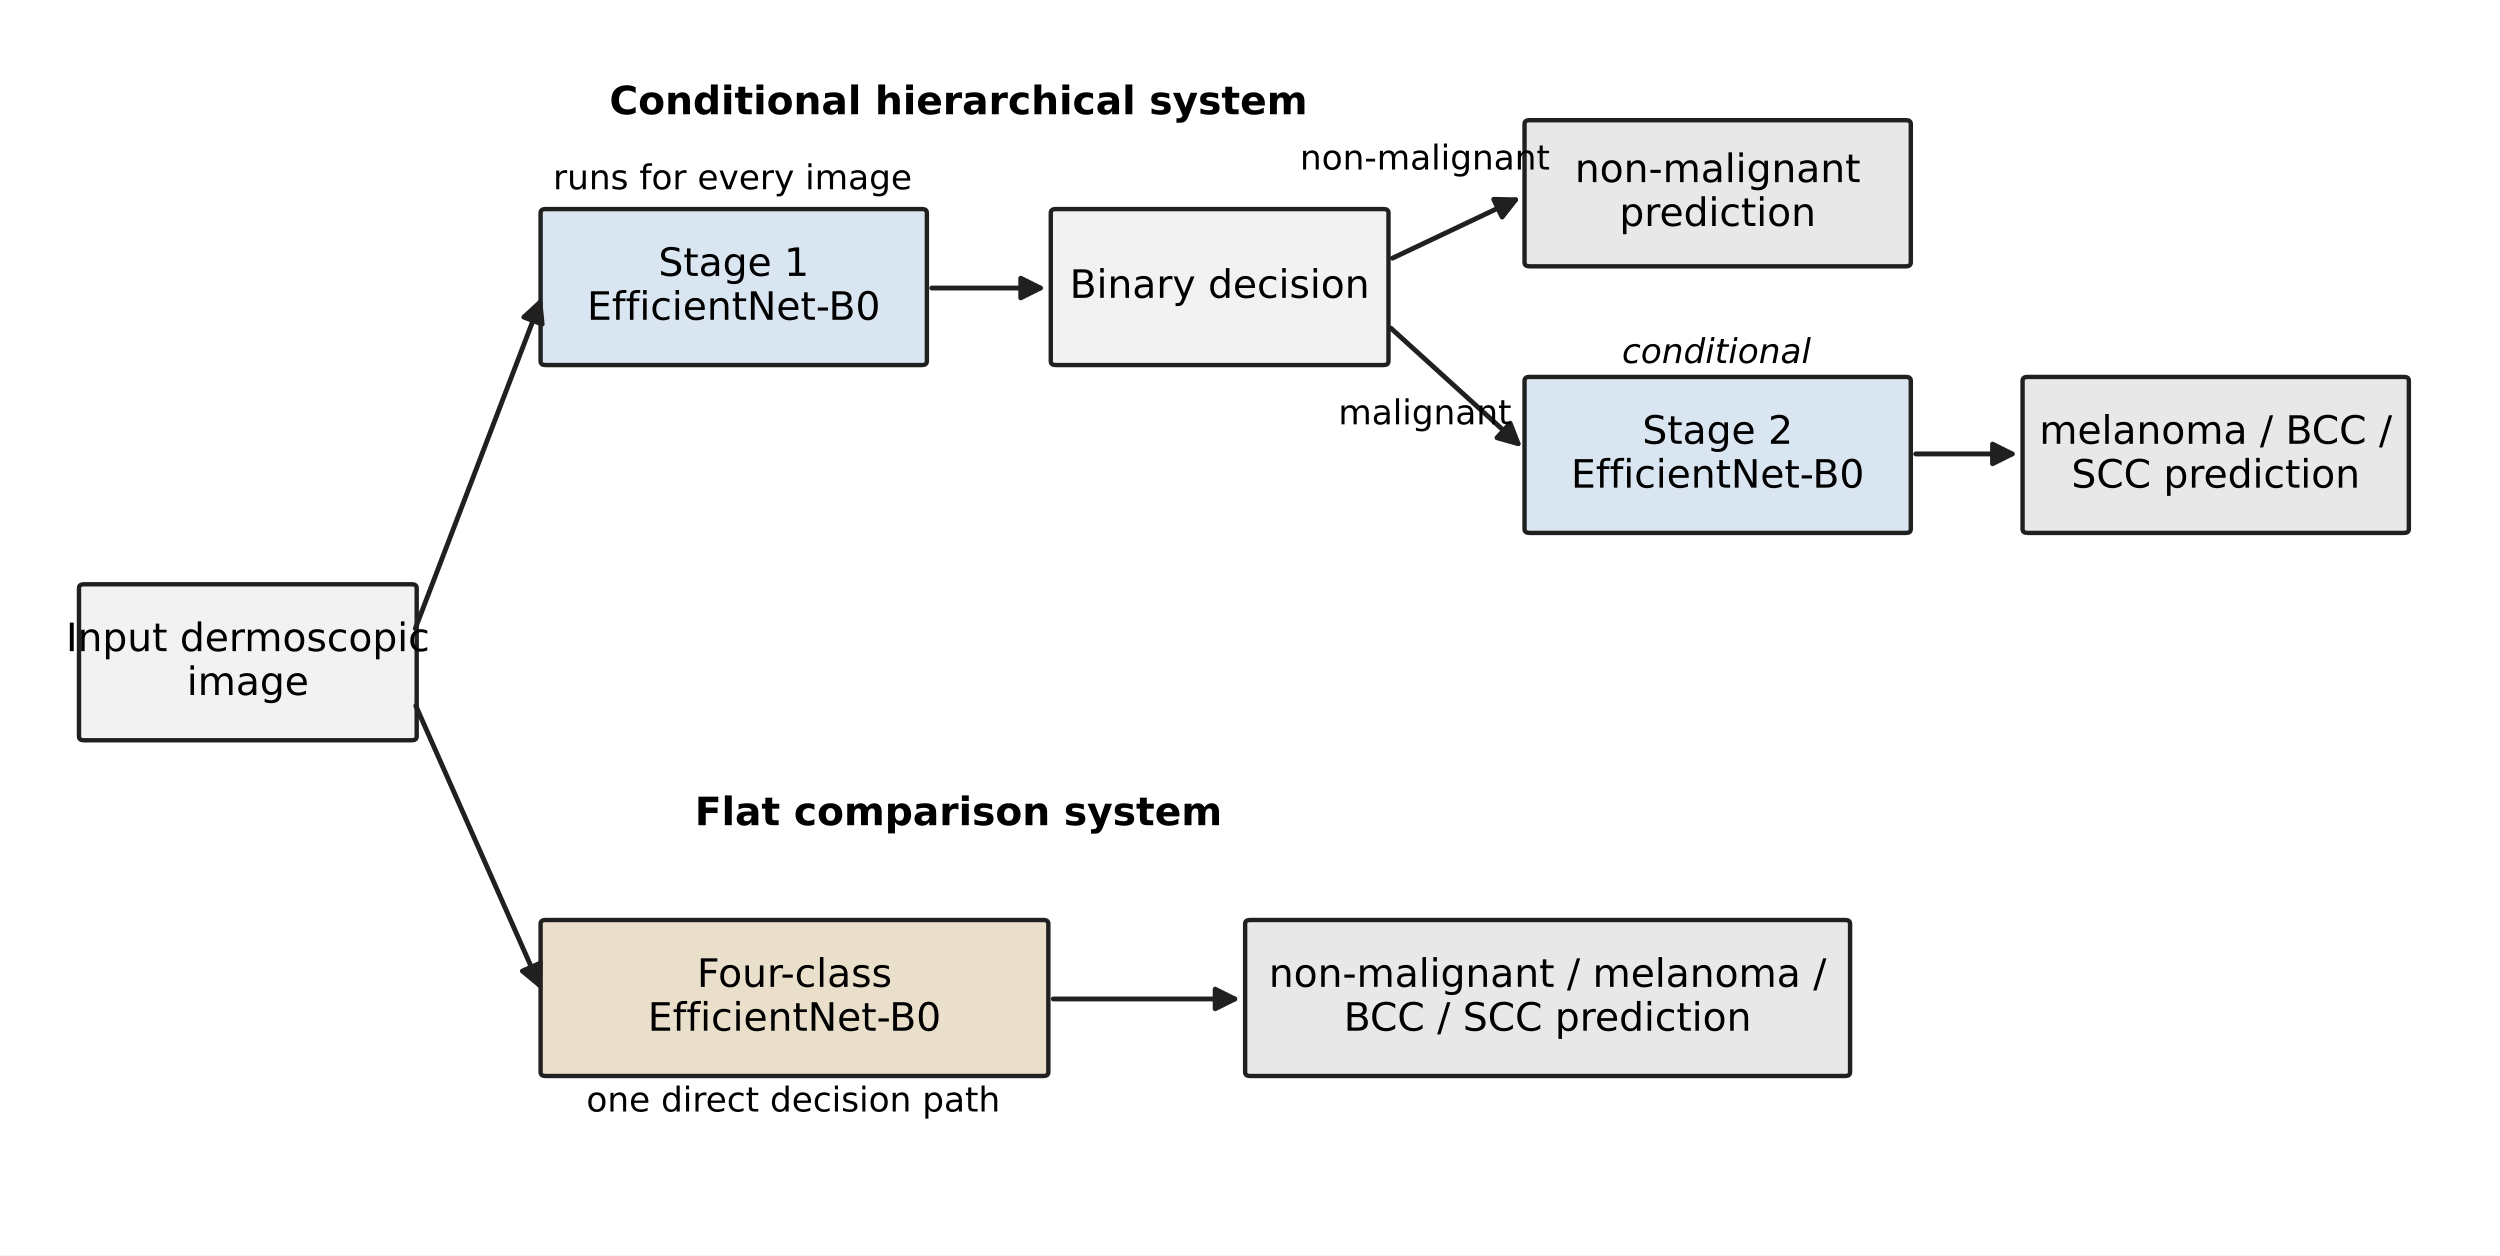
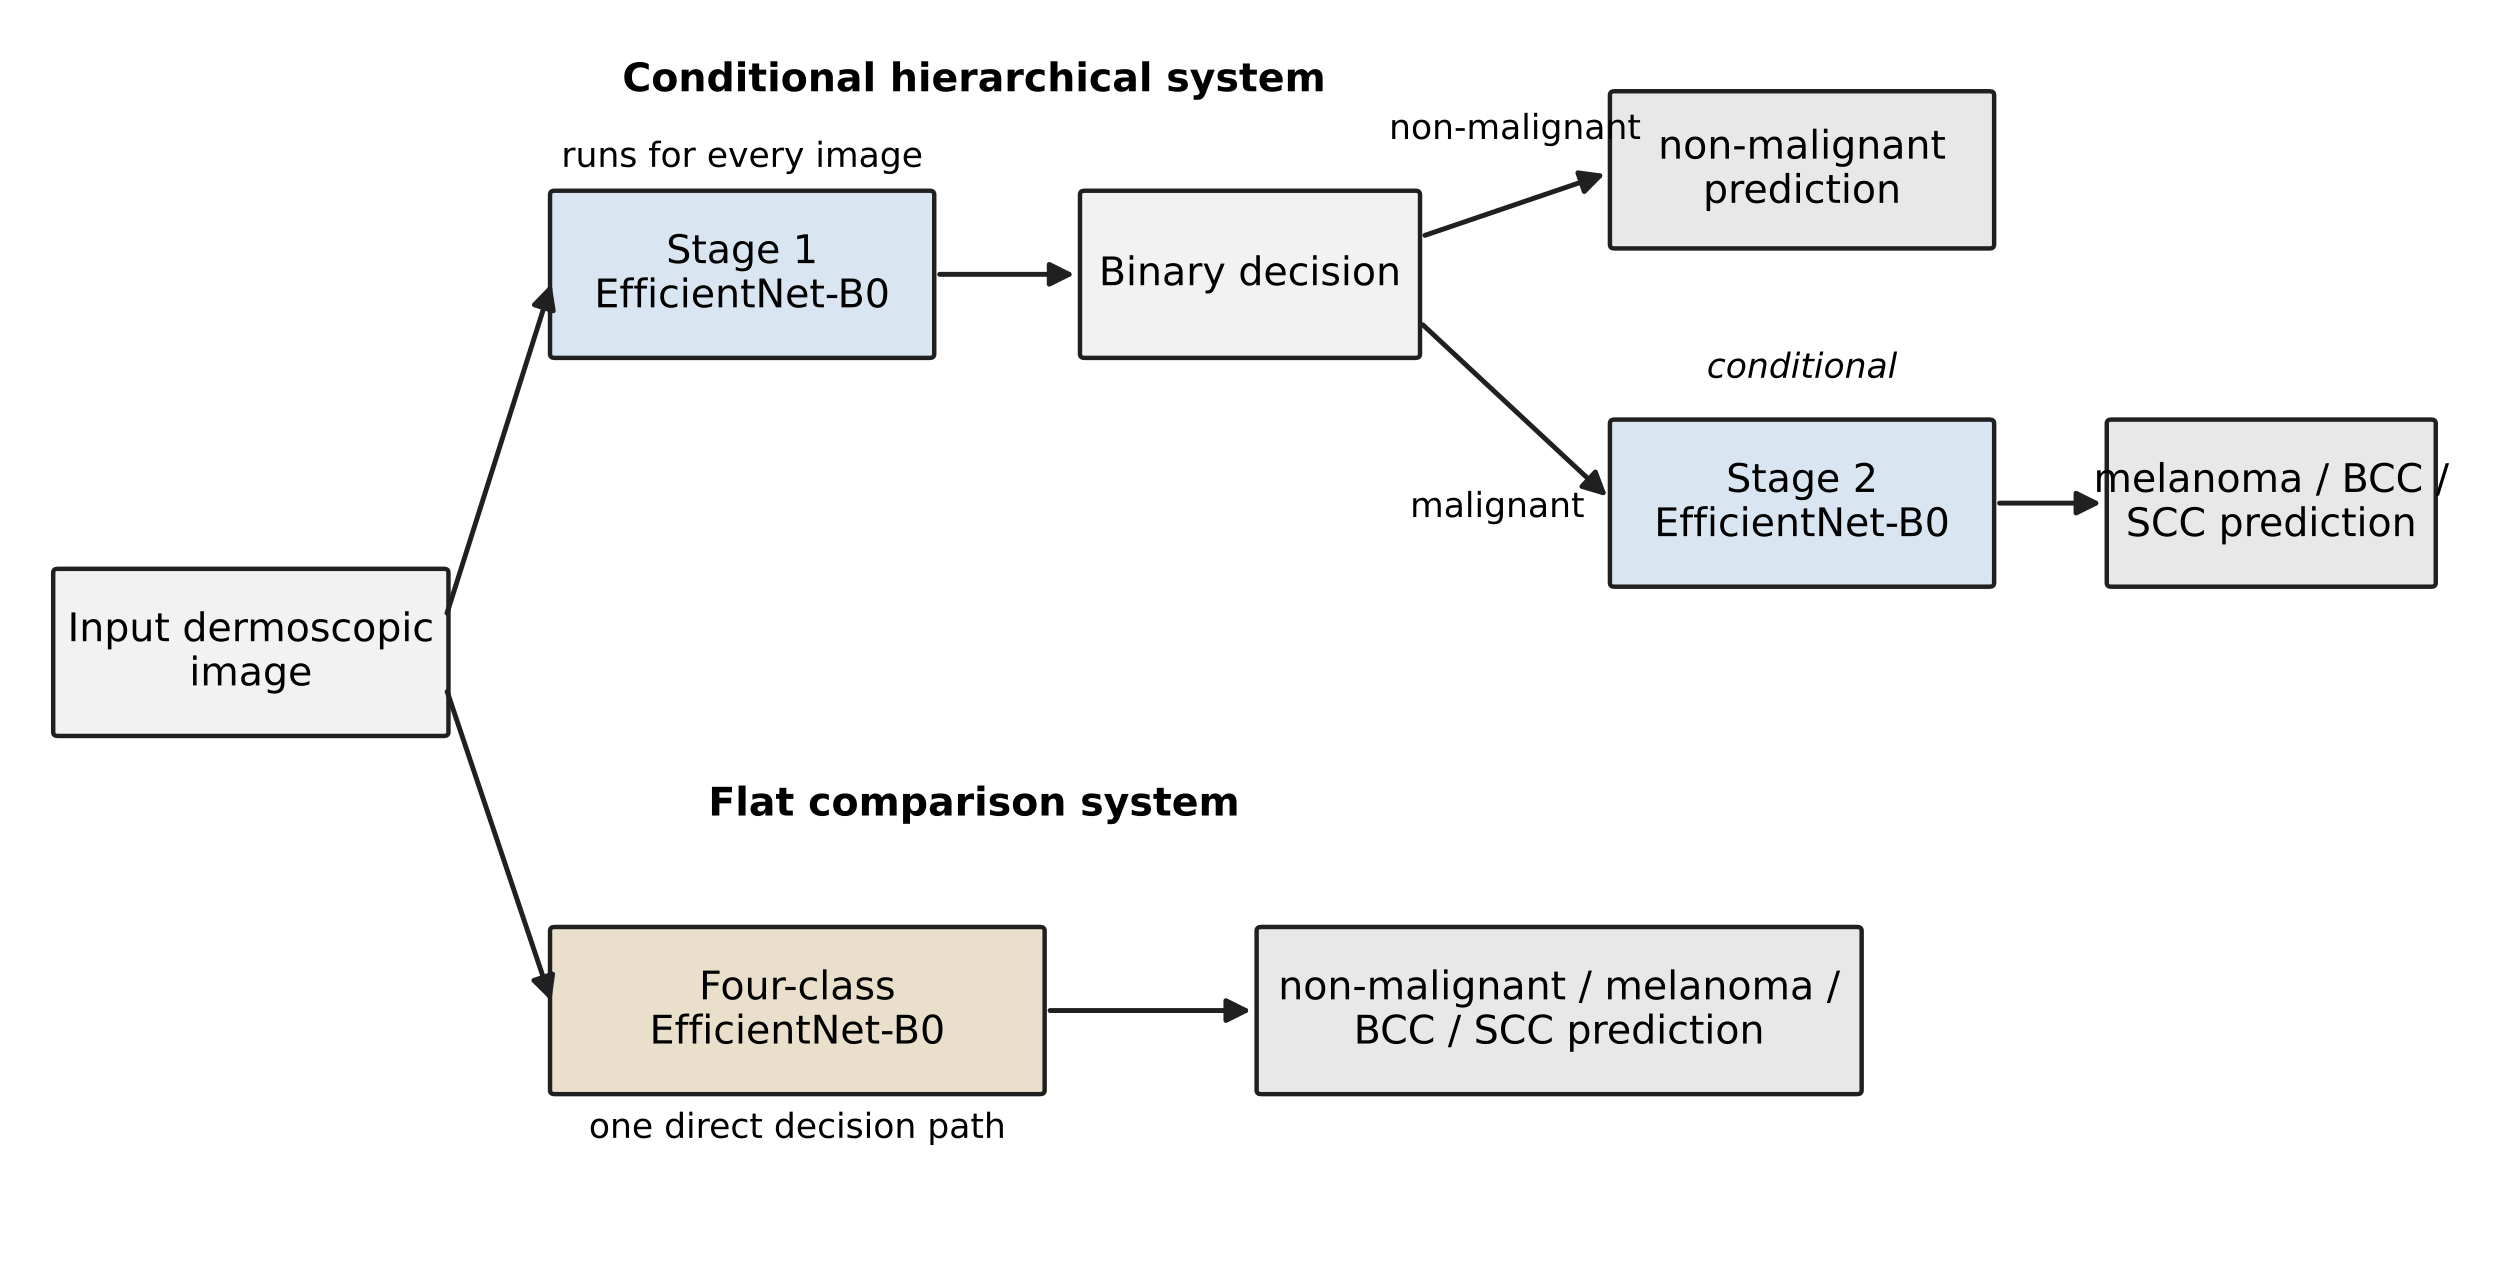
- <svg xmlns="http://www.w3.org/2000/svg" width="510.429pt" height="256.32pt" viewBox="0 0 510.429 256.32" version="1.1">
+ <svg xmlns="http://www.w3.org/2000/svg" width="506.573pt" height="256.32pt" viewBox="0 0 506.573 256.32" version="1.1">
  <defs>
    <style type="text/css">*{stroke-linejoin: round; stroke-linecap: butt}</style>
  </defs>
  <g id="figure_1">
    <g id="patch_1">
-       <path d="M 0 256.32 L 510.429 256.32 L 510.429 0 L 0 0 z " style="fill: #ffffff" />
+       <path d="M 0 256.32 L 506.573 256.32 L 506.573 0 L 0 0 z " style="fill: #ffffff" />
    </g>
    <g id="axes_1">
      <g id="patch_2">
-         <path d="M 17.121 151.142 L 84.084 151.142 Q 85.077 151.142 85.077 150.336 L 85.077 120.096 Q 85.077 119.29 84.084 119.29 L 17.121 119.29 Q 16.129 119.29 16.129 120.096 L 16.129 150.336 Q 16.129 151.142 17.121 151.142 z " clip-path="url(#pfae73b1757)" style="fill: #f2f2f2; stroke: #202020; stroke-width: 0.9; stroke-linejoin: miter" />
+         <path d="M 11.674 149.126 L 89.975 149.126 Q 90.869 149.126 90.869 148.32 L 90.869 116.064 Q 90.869 115.258 89.975 115.258 L 11.674 115.258 Q 10.779 115.258 10.779 116.064 L 10.779 148.32 Q 10.779 149.126 11.674 149.126 z " clip-path="url(#p8e21a50e27)" style="fill: #f2f2f2; stroke: #202020; stroke-width: 0.9; stroke-linejoin: miter" />
      </g>
      <g id="patch_3">
-         <path d="M 111.366 74.534 L 188.25 74.534 Q 189.243 74.534 189.243 73.728 L 189.243 43.488 Q 189.243 42.682 188.25 42.682 L 111.366 42.682 Q 110.374 42.682 110.374 43.488 L 110.374 73.728 Q 110.374 74.534 111.366 74.534 z " clip-path="url(#pfae73b1757)" style="fill: #d9e6f2; stroke: #202020; stroke-width: 0.9; stroke-linejoin: miter" />
+         <path d="M 112.346 72.518 L 188.409 72.518 Q 189.304 72.518 189.304 71.712 L 189.304 39.456 Q 189.304 38.65 188.409 38.65 L 112.346 38.65 Q 111.451 38.65 111.451 39.456 L 111.451 71.712 Q 111.451 72.518 112.346 72.518 z " clip-path="url(#p8e21a50e27)" style="fill: #d9e6f2; stroke: #202020; stroke-width: 0.9; stroke-linejoin: miter" />
      </g>
      <g id="patch_4">
-         <path d="M 215.532 74.534 L 282.496 74.534 Q 283.488 74.534 283.488 73.728 L 283.488 43.488 Q 283.488 42.682 282.496 42.682 L 215.532 42.682 Q 214.54 42.682 214.54 43.488 L 214.54 73.728 Q 214.54 74.534 215.532 74.534 z " clip-path="url(#pfae73b1757)" style="fill: #f2f2f2; stroke: #202020; stroke-width: 0.9; stroke-linejoin: miter" />
+         <path d="M 219.729 72.518 L 286.844 72.518 Q 287.739 72.518 287.739 71.712 L 287.739 39.456 Q 287.739 38.65 286.844 38.65 L 219.729 38.65 Q 218.835 38.65 218.835 39.456 L 218.835 71.712 Q 218.835 72.518 219.729 72.518 z " clip-path="url(#p8e21a50e27)" style="fill: #f2f2f2; stroke: #202020; stroke-width: 0.9; stroke-linejoin: miter" />
      </g>
      <g id="patch_5">
-         <path d="M 312.258 54.374 L 389.142 54.374 Q 390.134 54.374 390.134 53.568 L 390.134 25.344 Q 390.134 24.538 389.142 24.538 L 312.258 24.538 Q 311.266 24.538 311.266 25.344 L 311.266 53.568 Q 311.266 54.374 312.258 54.374 z " clip-path="url(#pfae73b1757)" style="fill: #e8e8e8; stroke: #202020; stroke-width: 0.9; stroke-linejoin: miter" />
+         <path d="M 327.113 50.342 L 403.176 50.342 Q 404.071 50.342 404.071 49.536 L 404.071 19.296 Q 404.071 18.49 403.176 18.49 L 327.113 18.49 Q 326.218 18.49 326.218 19.296 L 326.218 49.536 Q 326.218 50.342 327.113 50.342 z " clip-path="url(#p8e21a50e27)" style="fill: #e8e8e8; stroke: #202020; stroke-width: 0.9; stroke-linejoin: miter" />
      </g>
      <g id="patch_6">
-         <path d="M 312.258 108.806 L 389.142 108.806 Q 390.134 108.806 390.134 108 L 390.134 77.76 Q 390.134 76.954 389.142 76.954 L 312.258 76.954 Q 311.266 76.954 311.266 77.76 L 311.266 108 Q 311.266 108.806 312.258 108.806 z " clip-path="url(#pfae73b1757)" style="fill: #d9e6f2; stroke: #202020; stroke-width: 0.9; stroke-linejoin: miter" />
+         <path d="M 327.113 118.886 L 403.176 118.886 Q 404.071 118.886 404.071 118.08 L 404.071 85.824 Q 404.071 85.018 403.176 85.018 L 327.113 85.018 Q 326.218 85.018 326.218 85.824 L 326.218 118.08 Q 326.218 118.886 327.113 118.886 z " clip-path="url(#p8e21a50e27)" style="fill: #d9e6f2; stroke: #202020; stroke-width: 0.9; stroke-linejoin: miter" />
      </g>
      <g id="patch_7">
-         <path d="M 413.944 108.806 L 490.828 108.806 Q 491.82 108.806 491.82 108 L 491.82 77.76 Q 491.82 76.954 490.828 76.954 L 413.944 76.954 Q 412.951 76.954 412.951 77.76 L 412.951 108 Q 412.951 108.806 413.944 108.806 z " clip-path="url(#pfae73b1757)" style="fill: #e8e8e8; stroke: #202020; stroke-width: 0.9; stroke-linejoin: miter" />
+         <path d="M 427.784 118.886 L 492.662 118.886 Q 493.557 118.886 493.557 118.08 L 493.557 85.824 Q 493.557 85.018 492.662 85.018 L 427.784 85.018 Q 426.89 85.018 426.89 85.824 L 426.89 118.08 Q 426.89 118.886 427.784 118.886 z " clip-path="url(#p8e21a50e27)" style="fill: #e8e8e8; stroke: #202020; stroke-width: 0.9; stroke-linejoin: miter" />
      </g>
      <g id="patch_8">
-         <path d="M 111.366 219.686 L 213.052 219.686 Q 214.044 219.686 214.044 218.88 L 214.044 188.64 Q 214.044 187.834 213.052 187.834 L 111.366 187.834 Q 110.374 187.834 110.374 188.64 L 110.374 218.88 Q 110.374 219.686 111.366 219.686 z " clip-path="url(#pfae73b1757)" style="fill: #eadfca; stroke: #202020; stroke-width: 0.9; stroke-linejoin: miter" />
+         <path d="M 112.346 221.702 L 210.781 221.702 Q 211.676 221.702 211.676 220.896 L 211.676 188.64 Q 211.676 187.834 210.781 187.834 L 112.346 187.834 Q 111.451 187.834 111.451 188.64 L 111.451 220.896 Q 111.451 221.702 112.346 221.702 z " clip-path="url(#p8e21a50e27)" style="fill: #eadfca; stroke: #202020; stroke-width: 0.9; stroke-linejoin: miter" />
      </g>
      <g id="patch_9">
-         <path d="M 255.214 219.686 L 376.741 219.686 Q 377.733 219.686 377.733 218.88 L 377.733 188.64 Q 377.733 187.834 376.741 187.834 L 255.214 187.834 Q 254.222 187.834 254.222 188.64 L 254.222 218.88 Q 254.222 219.686 255.214 219.686 z " clip-path="url(#pfae73b1757)" style="fill: #e8e8e8; stroke: #202020; stroke-width: 0.9; stroke-linejoin: miter" />
+         <path d="M 255.524 221.702 L 376.33 221.702 Q 377.225 221.702 377.225 220.896 L 377.225 188.64 Q 377.225 187.834 376.33 187.834 L 255.524 187.834 Q 254.629 187.834 254.629 188.64 L 254.629 220.896 Q 254.629 221.702 255.524 221.702 z " clip-path="url(#p8e21a50e27)" style="fill: #e8e8e8; stroke: #202020; stroke-width: 0.9; stroke-linejoin: miter" />
      </g>
      <g id="patch_10">
-         <path d="M 84.799 128.307 Q 97.725 94.494 110.252 61.725 " clip-path="url(#pfae73b1757)" style="fill: none; stroke: #202020; stroke-linecap: round" />
-         <path d="M 106.955 64.747 L 110.252 61.725 L 110.692 66.175 z " clip-path="url(#pfae73b1757)" style="fill: #202020; stroke: #202020; stroke-linecap: round" />
+         <path d="M 90.58 124.236 Q 101.161 90.863 111.404 58.556 " clip-path="url(#p8e21a50e27)" style="fill: none; stroke: #202020; stroke-linecap: round" />
+         <path d="M 108.288 61.765 L 111.404 58.556 L 112.101 62.974 z " clip-path="url(#p8e21a50e27)" style="fill: #202020; stroke: #202020; stroke-linecap: round" />
      </g>
      <g id="patch_11">
-         <path d="M 190.252 58.81 Q 201.891 58.81 212.411 58.81 " clip-path="url(#pfae73b1757)" style="fill: none; stroke: #202020; stroke-linecap: round" />
-         <path d="M 208.411 56.81 L 212.411 58.81 L 208.411 60.81 z " clip-path="url(#pfae73b1757)" style="fill: #202020; stroke: #202020; stroke-linecap: round" />
+         <path d="M 190.409 55.584 Q 204.069 55.584 216.611 55.584 " clip-path="url(#p8e21a50e27)" style="fill: none; stroke: #202020; stroke-linecap: round" />
+         <path d="M 212.611 53.584 L 216.611 55.584 L 212.611 57.584 z " clip-path="url(#p8e21a50e27)" style="fill: #202020; stroke: #202020; stroke-linecap: round" />
      </g>
      <g id="patch_12">
-         <path d="M 284.302 52.712 Q 297.377 46.512 309.442 40.791 " clip-path="url(#pfae73b1757)" style="fill: none; stroke: #202020; stroke-linecap: round" />
-         <path d="M 304.971 40.698 L 309.442 40.791 L 306.685 44.312 z " clip-path="url(#pfae73b1757)" style="fill: #202020; stroke: #202020; stroke-linecap: round" />
+         <path d="M 288.739 47.681 Q 306.977 41.472 324.157 35.624 " clip-path="url(#p8e21a50e27)" style="fill: none; stroke: #202020; stroke-linecap: round" />
+         <path d="M 319.726 35.02 L 324.157 35.624 L 321.015 38.806 z " clip-path="url(#p8e21a50e27)" style="fill: #202020; stroke: #202020; stroke-linecap: round" />
      </g>
      <g id="patch_13">
-         <path d="M 283.975 67.006 Q 297.376 79.17 309.949 90.583 " clip-path="url(#pfae73b1757)" style="fill: none; stroke: #202020; stroke-linecap: round" />
-         <path d="M 308.331 86.413 L 309.949 90.583 L 305.643 89.375 z " clip-path="url(#pfae73b1757)" style="fill: #202020; stroke: #202020; stroke-linecap: round" />
+         <path d="M 288.306 65.816 Q 306.979 83.204 324.833 99.829 " clip-path="url(#p8e21a50e27)" style="fill: none; stroke: #202020; stroke-linecap: round" />
+         <path d="M 323.269 95.64 L 324.833 99.829 L 320.543 98.567 z " clip-path="url(#p8e21a50e27)" style="fill: #202020; stroke: #202020; stroke-linecap: round" />
      </g>
      <g id="patch_14">
-         <path d="M 391.143 92.678 Q 401.543 92.678 410.824 92.678 " clip-path="url(#pfae73b1757)" style="fill: none; stroke: #202020; stroke-linecap: round" />
-         <path d="M 406.824 90.678 L 410.824 92.678 L 406.824 94.678 z " clip-path="url(#pfae73b1757)" style="fill: #202020; stroke: #202020; stroke-linecap: round" />
+         <path d="M 405.173 101.952 Q 415.478 101.952 424.665 101.952 " clip-path="url(#p8e21a50e27)" style="fill: none; stroke: #202020; stroke-linecap: round" />
+         <path d="M 420.665 99.952 L 424.665 101.952 L 420.665 103.952 z " clip-path="url(#p8e21a50e27)" style="fill: #202020; stroke: #202020; stroke-linecap: round" />
      </g>
      <g id="patch_15">
-         <path d="M 84.892 144.098 Q 97.724 173.115 110.104 201.109 " clip-path="url(#pfae73b1757)" style="fill: none; stroke: #202020; stroke-linecap: round" />
-         <path d="M 110.316 196.641 L 110.104 201.109 L 106.657 198.259 z " clip-path="url(#pfae73b1757)" style="fill: #202020; stroke: #202020; stroke-linecap: round" />
+         <path d="M 90.612 140.136 Q 101.16 171.503 111.352 201.811 " clip-path="url(#p8e21a50e27)" style="fill: none; stroke: #202020; stroke-linecap: round" />
+         <path d="M 111.972 197.382 L 111.352 201.811 L 108.181 198.657 z " clip-path="url(#p8e21a50e27)" style="fill: #202020; stroke: #202020; stroke-linecap: round" />
      </g>
      <g id="patch_16">
-         <path d="M 215.051 203.962 Q 234.135 203.962 252.101 203.962 " clip-path="url(#pfae73b1757)" style="fill: none; stroke: #202020; stroke-linecap: round" />
-         <path d="M 248.101 201.962 L 252.101 203.962 L 248.101 205.962 z " clip-path="url(#pfae73b1757)" style="fill: #202020; stroke: #202020; stroke-linecap: round" />
+         <path d="M 212.783 204.768 Q 233.153 204.768 252.405 204.768 " clip-path="url(#p8e21a50e27)" style="fill: none; stroke: #202020; stroke-linecap: round" />
+         <path d="M 248.405 202.768 L 252.405 204.768 L 248.405 206.768 z " clip-path="url(#p8e21a50e27)" style="fill: #202020; stroke: #202020; stroke-linecap: round" />
      </g>
      <g id="text_1">
-         <text style="font-size: 8px; font-family: 'DejaVu Sans'" transform="translate(13.47439 132.9444)">Input dermoscopic</text>
-         <text style="font-size: 8px; font-family: 'DejaVu Sans'" transform="translate(38.14314 141.9026)">image</text>
+         <text style="font-size: 8px; font-family: 'DejaVu Sans'" transform="translate(13.69633 129.9204)">Input dermoscopic</text>
+         <text style="font-size: 8px; font-family: 'DejaVu Sans'" transform="translate(38.36508 138.8786)">image</text>
      </g>
      <g id="text_2">
-         <text style="font-weight: 700; font-size: 8px; font-family: 'DejaVu Sans'; text-anchor: middle" x="195.691" y="23.328" transform="rotate(-0 195.6909 23.328)">Conditional hierarchical system</text>
+         <text style="font-weight: 700; font-size: 8px; font-family: 'DejaVu Sans'; text-anchor: middle" x="197.358" y="18.49" transform="rotate(-0 197.3579 18.4896)">Conditional hierarchical system</text>
      </g>
      <g id="text_3">
-         <text style="font-size: 8px; font-family: 'DejaVu Sans'" transform="translate(134.4326 56.33637)">Stage 1</text>
-         <text style="font-size: 8px; font-family: 'DejaVu Sans'" transform="translate(119.8689 65.29462)">EfficientNet-B0</text>
+         <text style="font-size: 8px; font-family: 'DejaVu Sans'" transform="translate(135.0021 53.31238)">Stage 1</text>
+         <text style="font-size: 8px; font-family: 'DejaVu Sans'" transform="translate(120.4383 62.27063)">EfficientNet-B0</text>
      </g>
      <g id="text_4">
-         <text style="font-size: 8px; font-family: 'DejaVu Sans'; text-anchor: middle" x="249.014" y="60.816" transform="rotate(-0 249.014 60.8155)">Binary decision</text>
+         <text style="font-size: 8px; font-family: 'DejaVu Sans'; text-anchor: middle" x="253.287" y="57.791" transform="rotate(-0 253.2867 57.7915)">Binary decision</text>
      </g>
      <g id="text_5">
-         <text style="font-size: 8px; font-family: 'DejaVu Sans'" transform="translate(321.5405 37.18438)">non-malignant</text>
-         <text style="font-size: 8px; font-family: 'DejaVu Sans'" transform="translate(330.633 46.14263)">prediction</text>
+         <text style="font-size: 8px; font-family: 'DejaVu Sans'" transform="translate(335.9849 32.14437)">non-malignant</text>
+         <text style="font-size: 8px; font-family: 'DejaVu Sans'" transform="translate(345.0774 41.10263)">prediction</text>
      </g>
      <g id="text_6">
-         <text style="font-size: 8px; font-family: 'DejaVu Sans'" transform="translate(335.3243 90.60837)">Stage 2</text>
-         <text style="font-size: 8px; font-family: 'DejaVu Sans'" transform="translate(320.7605 99.56663)">EfficientNet-B0</text>
+         <text style="font-size: 8px; font-family: 'DejaVu Sans'" transform="translate(349.7686 99.68037)">Stage 2</text>
+         <text style="font-size: 8px; font-family: 'DejaVu Sans'" transform="translate(335.2049 108.6386)">EfficientNet-B0</text>
      </g>
      <g id="text_7">
-         <text style="font-size: 8px; font-family: 'DejaVu Sans'" transform="translate(416.3664 90.60837)">melanoma / BCC /</text>
-         <text style="font-size: 8px; font-family: 'DejaVu Sans'" transform="translate(422.922 99.56663)">SCC prediction</text>
+         <text style="font-size: 8px; font-family: 'DejaVu Sans'" transform="translate(424.2038 99.68037)">melanoma / BCC /</text>
+         <text style="font-size: 8px; font-family: 'DejaVu Sans'" transform="translate(430.7594 108.6386)">SCC prediction</text>
      </g>
      <g id="text_8">
-         <text style="font-size: 7px; font-family: 'DejaVu Sans'; text-anchor: middle" x="149.56" y="38.65" transform="rotate(-0 149.5602 38.6496)">runs for every image</text>
+         <text style="font-size: 7px; font-family: 'DejaVu Sans'; text-anchor: middle" x="150.378" y="33.811" transform="rotate(-0 150.3777 33.8112)">runs for every image</text>
      </g>
      <g id="text_9">
-         <text style="font-style: italic; font-size: 7px; font-family: 'DejaVu Sans'; text-anchor: middle" x="350.452" y="74.131" transform="rotate(-0 350.4519 74.1312)">conditional</text>
+         <text style="font-style: italic; font-size: 7px; font-family: 'DejaVu Sans'; text-anchor: middle" x="365.144" y="76.55" transform="rotate(-0 365.1443 76.5504)">conditional</text>
      </g>
      <g id="text_10">
-         <text style="font-size: 7px; font-family: 'DejaVu Sans'; text-anchor: middle" x="290.928" y="34.618" transform="rotate(-0 290.9284 34.6176)">non-malignant</text>
+         <text style="font-size: 7px; font-family: 'DejaVu Sans'; text-anchor: middle" x="306.978" y="28.166" transform="rotate(-0 306.9783 28.1664)">non-malignant</text>
      </g>
      <g id="text_11">
-         <text style="font-size: 7px; font-family: 'DejaVu Sans'; text-anchor: middle" x="290.928" y="86.63" transform="rotate(-0 290.9284 86.6304)">malignant</text>
+         <text style="font-size: 7px; font-family: 'DejaVu Sans'; text-anchor: middle" x="303.399" y="104.774" transform="rotate(-0 303.3989 104.7744)">malignant</text>
      </g>
      <g id="text_12">
-         <text style="font-weight: 700; font-size: 8px; font-family: 'DejaVu Sans'; text-anchor: middle" x="195.691" y="168.48" transform="rotate(-0 195.6909 168.48)">Flat comparison system</text>
+         <text style="font-weight: 700; font-size: 8px; font-family: 'DejaVu Sans'; text-anchor: middle" x="197.358" y="165.254" transform="rotate(-0 197.3579 165.2544)">Flat comparison system</text>
      </g>
      <g id="text_13">
-         <text style="font-size: 8px; font-family: 'DejaVu Sans'" transform="translate(142.309 201.4884)">Four-class</text>
-         <text style="font-size: 8px; font-family: 'DejaVu Sans'" transform="translate(132.2696 210.4466)">EfficientNet-B0</text>
+         <text style="font-size: 8px; font-family: 'DejaVu Sans'" transform="translate(141.6635 202.4964)">Four-class</text>
+         <text style="font-size: 8px; font-family: 'DejaVu Sans'" transform="translate(131.6241 211.4546)">EfficientNet-B0</text>
      </g>
      <g id="text_14">
-         <text style="font-size: 8px; font-family: 'DejaVu Sans'" transform="translate(259.0597 201.4884)">non-malignant / melanoma /</text>
-         <text style="font-size: 8px; font-family: 'DejaVu Sans'" transform="translate(274.3635 210.4466)">BCC / SCC prediction</text>
+         <text style="font-size: 8px; font-family: 'DejaVu Sans'" transform="translate(259.0088 202.4964)">non-malignant / melanoma /</text>
+         <text style="font-size: 8px; font-family: 'DejaVu Sans'" transform="translate(274.3125 211.4546)">BCC / SCC prediction</text>
      </g>
      <g id="text_15">
-         <text style="font-size: 7px; font-family: 'DejaVu Sans'; text-anchor: middle" x="161.961" y="226.944" transform="rotate(-0 161.961 226.944)">one direct decision path</text>
+         <text style="font-size: 7px; font-family: 'DejaVu Sans'; text-anchor: middle" x="161.563" y="230.573" transform="rotate(-0 161.5635 230.5728)">one direct decision path</text>
      </g>
    </g>
  </g>
  <defs>
-     <clipPath id="pfae73b1757">
-       <rect x="7.2" y="7.2" width="496.029" height="241.92" />
+     <clipPath id="p8e21a50e27">
+       <rect x="7.2" y="7.2" width="492.173" height="241.92" />
    </clipPath>
  </defs>
</svg>
